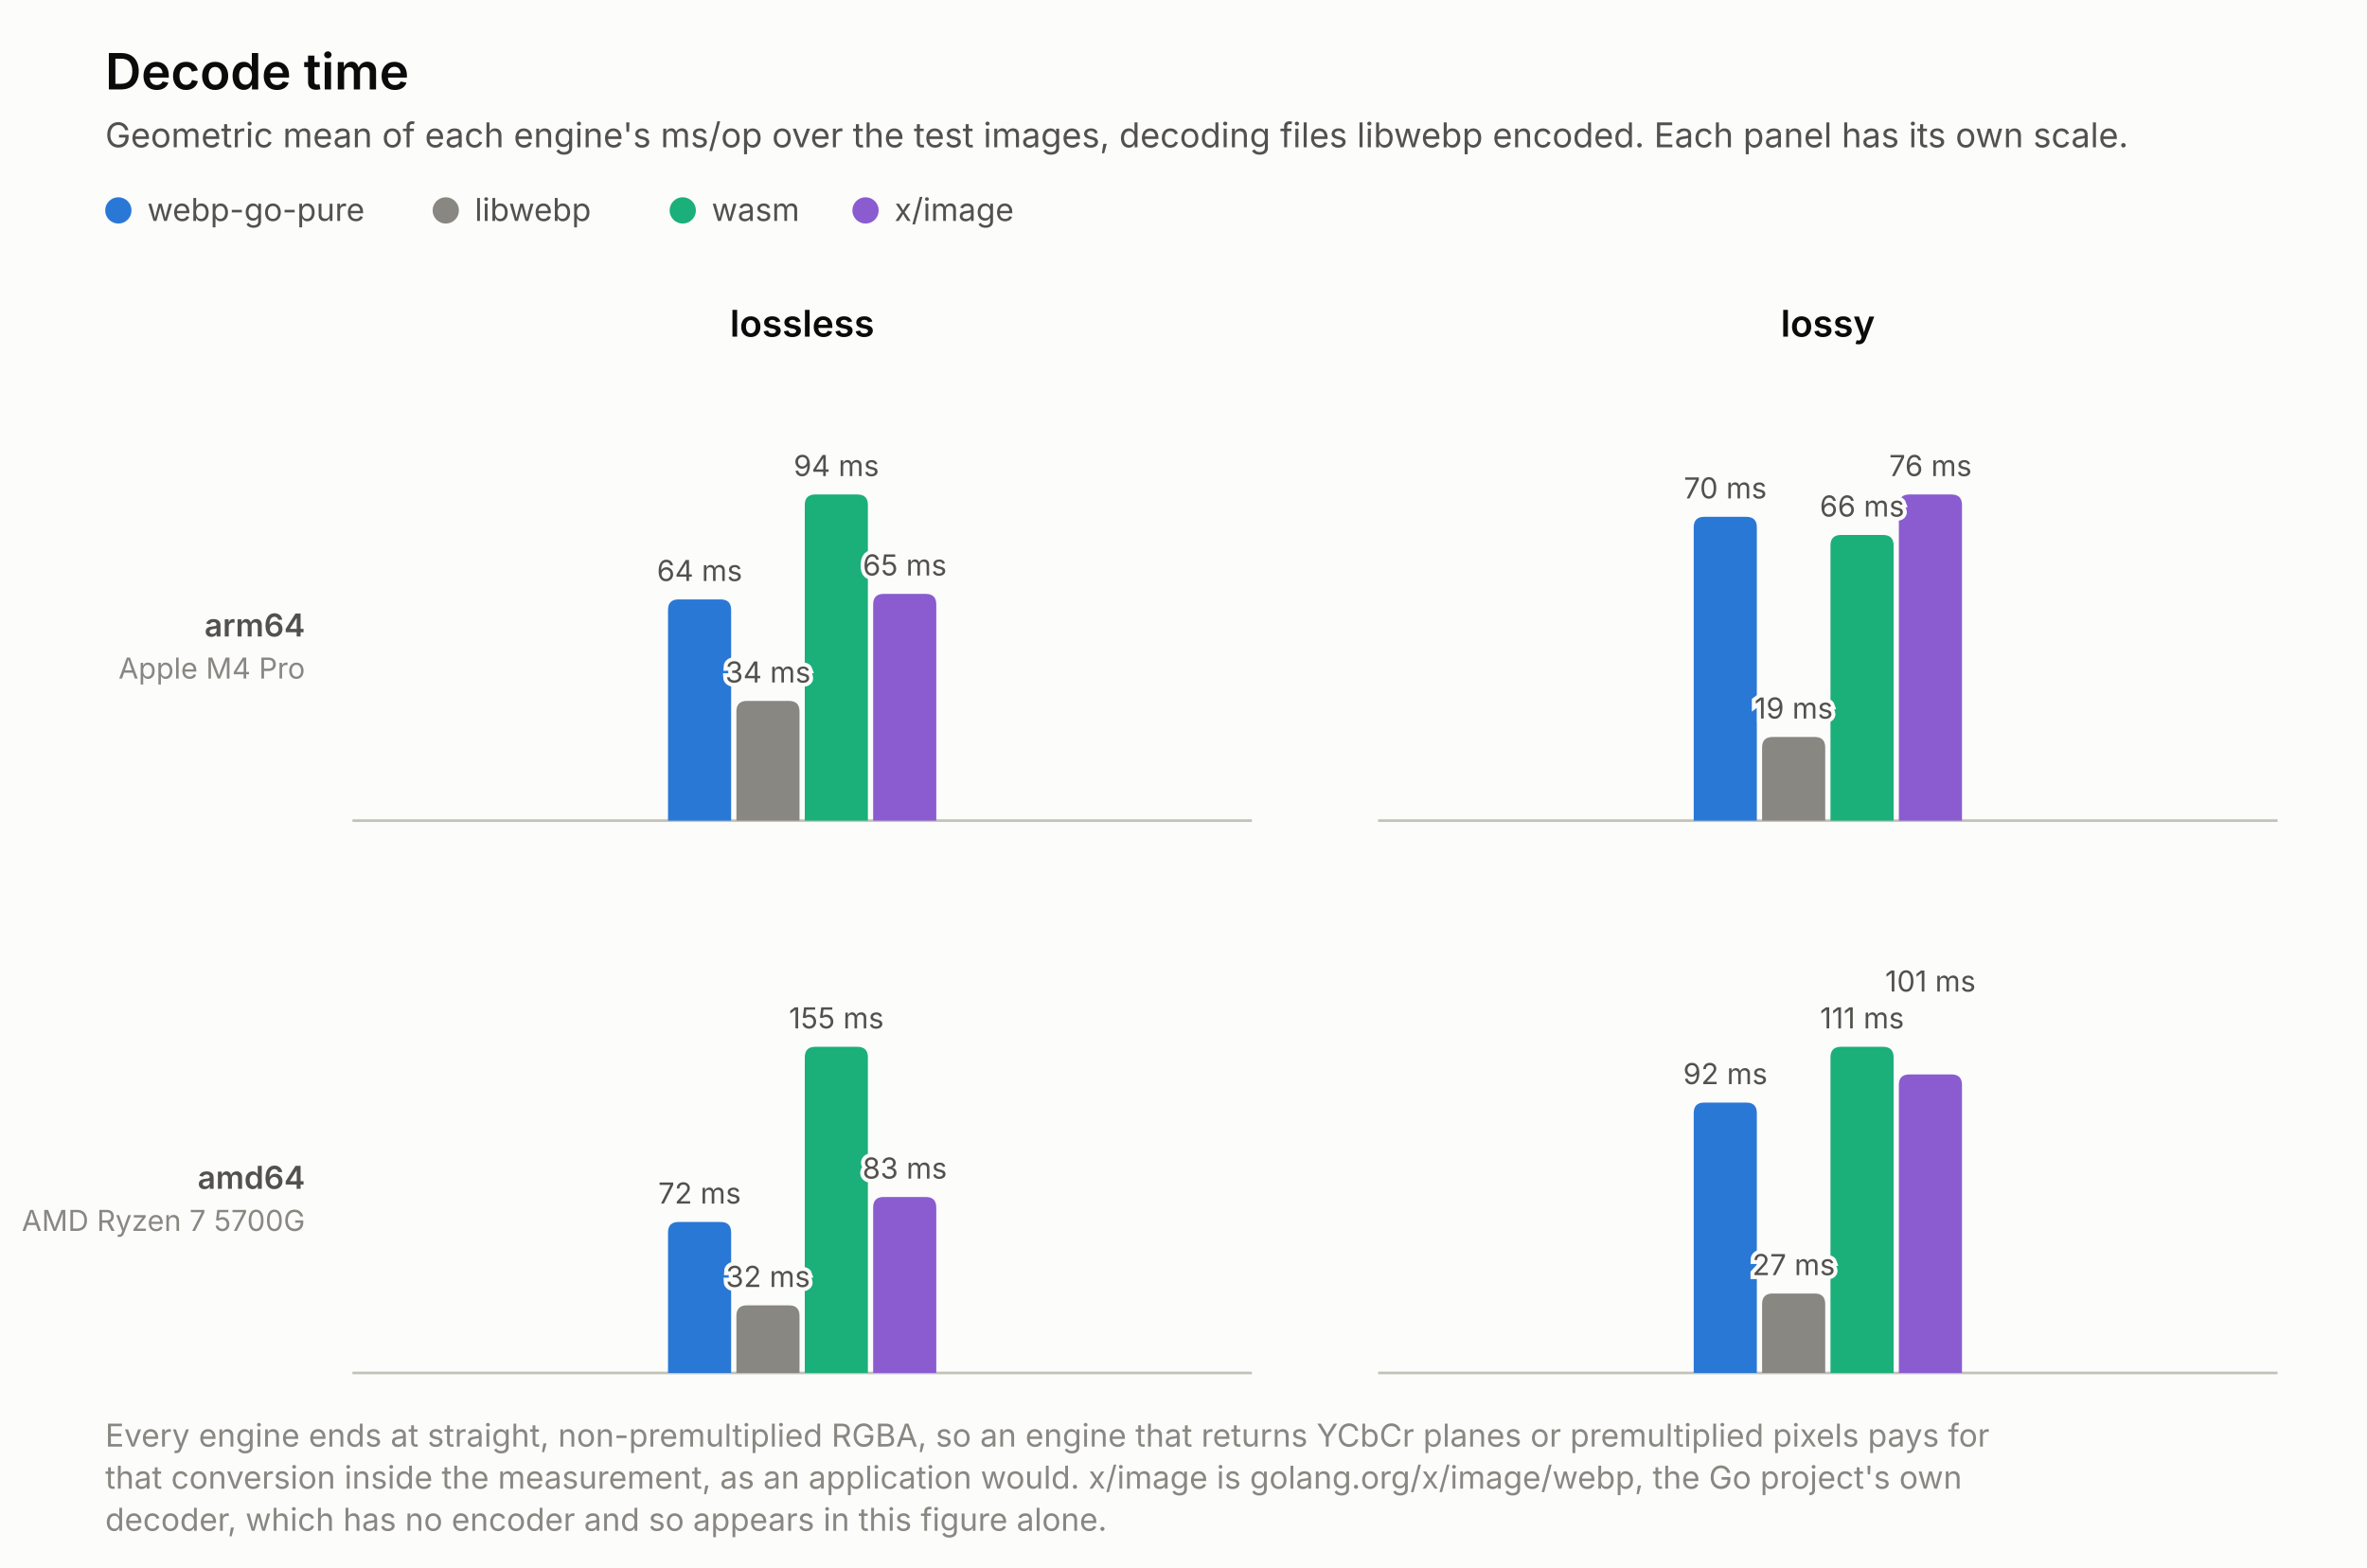
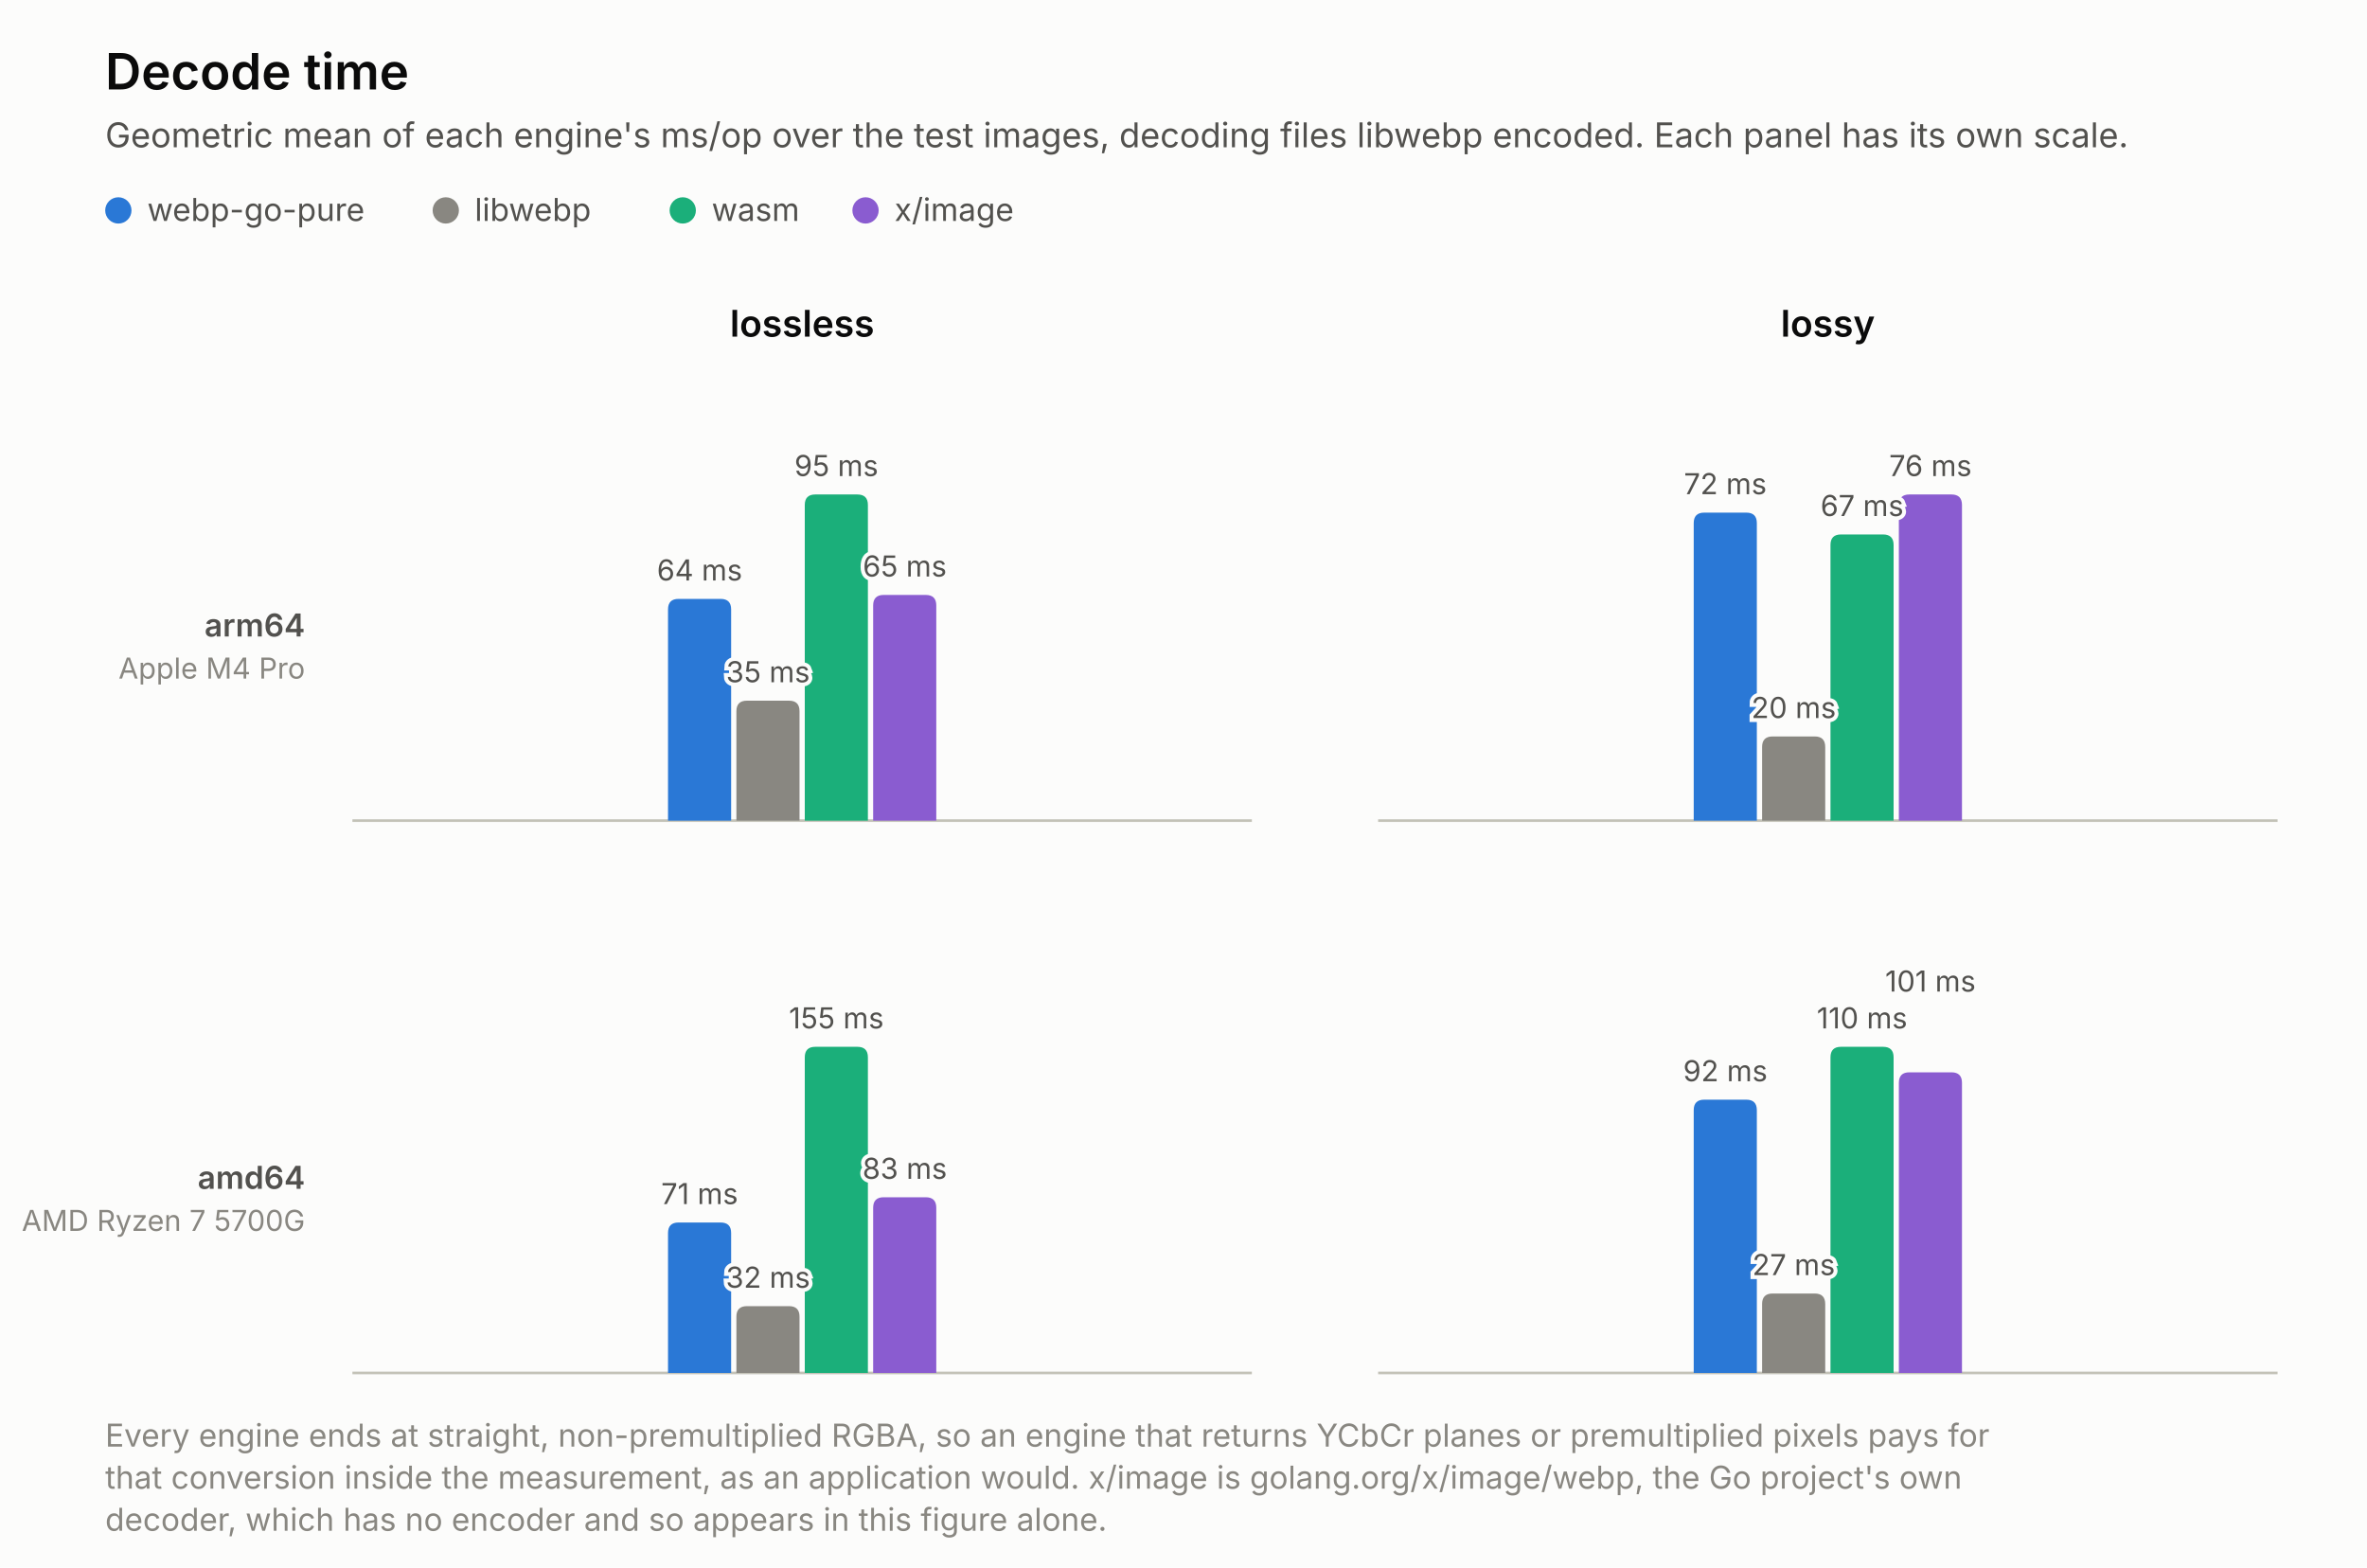
<svg xmlns="http://www.w3.org/2000/svg" width="900" height="596" viewBox="0 0 900 596" role="img">
  <rect width="900" height="596" fill="#fcfcfb" />
  <text x="40.0" y="34.0" font-family="system-ui, -apple-system, &quot;Segoe UI&quot;, sans-serif" font-size="19" fill="#0b0b0b" text-anchor="start" font-weight="600">Decode time</text>
  <text x="40.0" y="56.0" font-family="system-ui, -apple-system, &quot;Segoe UI&quot;, sans-serif" font-size="13" fill="#52514e" text-anchor="start">Geometric mean of each engine's ms/op over the test images, decoding files libwebp encoded. Each panel has its own scale.</text>
  <circle cx="45.0" cy="80.0" r="5.0" fill="#2a78d6" />
  <text x="56.0" y="84.0" font-family="system-ui, -apple-system, &quot;Segoe UI&quot;, sans-serif" font-size="12" fill="#52514e" text-anchor="start">webp-go-pure</text>
  <circle cx="169.5" cy="80.0" r="5.0" fill="#898781" />
  <text x="180.5" y="84.0" font-family="system-ui, -apple-system, &quot;Segoe UI&quot;, sans-serif" font-size="12" fill="#52514e" text-anchor="start">libwebp</text>
  <circle cx="259.6" cy="80.0" r="5.0" fill="#1baf7a" />
  <text x="270.6" y="84.0" font-family="system-ui, -apple-system, &quot;Segoe UI&quot;, sans-serif" font-size="12" fill="#52514e" text-anchor="start">wasm</text>
  <circle cx="329.1" cy="80.0" r="5.0" fill="#8a5cd0" />
  <text x="340.1" y="84.0" font-family="system-ui, -apple-system, &quot;Segoe UI&quot;, sans-serif" font-size="12" fill="#52514e" text-anchor="start">x/image</text>
  <text x="305.0" y="128.0" font-family="system-ui, -apple-system, &quot;Segoe UI&quot;, sans-serif" font-size="14" fill="#0b0b0b" text-anchor="middle" font-weight="600">lossless</text>
  <text x="695.0" y="128.0" font-family="system-ui, -apple-system, &quot;Segoe UI&quot;, sans-serif" font-size="14" fill="#0b0b0b" text-anchor="middle" font-weight="600">lossy</text>
  <text x="116.0" y="242.0" font-family="system-ui, -apple-system, &quot;Segoe UI&quot;, sans-serif" font-size="12" fill="#52514e" text-anchor="end" font-weight="600">arm64</text>
  <text x="116.0" y="258.0" font-family="system-ui, -apple-system, &quot;Segoe UI&quot;, sans-serif" font-size="11" fill="#898781" text-anchor="end">Apple M4 Pro</text>
  <line x1="134.0" y1="312.0" x2="476.0" y2="312.0" stroke="#c3c2b7" stroke-width="1.0" />
-   <path d="M 254.0 312.0 L 254.0 231.9 Q 254.0 227.9 258.0 227.9 L 274.0 227.9 Q 278.0 227.9 278.0 231.9 L 278.0 312.0 Z" fill="#2a78d6" />
-   <path d="M 280.0 312.0 L 280.0 270.5 Q 280.0 266.5 284.0 266.5 L 300.0 266.5 Q 304.0 266.5 304.0 270.5 L 304.0 312.0 Z" fill="#898781" />
+   <path d="M 254.0 312.0 L 254.0 231.7 Q 254.0 227.7 258.0 227.7 L 274.0 227.7 Q 278.0 227.7 278.0 231.7 L 278.0 312.0 Z" fill="#2a78d6" />
+   <path d="M 280.0 312.0 L 280.0 270.4 Q 280.0 266.4 284.0 266.4 L 300.0 266.4 Q 304.0 266.4 304.0 270.4 L 304.0 312.0 Z" fill="#898781" />
  <path d="M 306.0 312.0 L 306.0 192.0 Q 306.0 188.0 310.0 188.0 L 326.0 188.0 Q 330.0 188.0 330.0 192.0 L 330.0 312.0 Z" fill="#1baf7a" />
-   <path d="M 332.0 312.0 L 332.0 229.8 Q 332.0 225.8 336.0 225.8 L 352.0 225.8 Q 356.0 225.8 356.0 229.8 L 356.0 312.0 Z" fill="#8a5cd0" />
-   <text x="266.0" y="220.9" font-family="system-ui, -apple-system, &quot;Segoe UI&quot;, sans-serif" font-size="11" fill="#52514e" text-anchor="middle" stroke="#fcfcfb" stroke-width="3" paint-order="stroke" style="font-variant-numeric:tabular-nums">64 ms</text>
-   <text x="292.0" y="259.5" font-family="system-ui, -apple-system, &quot;Segoe UI&quot;, sans-serif" font-size="11" fill="#52514e" text-anchor="middle" stroke="#fcfcfb" stroke-width="3" paint-order="stroke" style="font-variant-numeric:tabular-nums">34 ms</text>
-   <text x="318.0" y="181.0" font-family="system-ui, -apple-system, &quot;Segoe UI&quot;, sans-serif" font-size="11" fill="#52514e" text-anchor="middle" stroke="#fcfcfb" stroke-width="3" paint-order="stroke" style="font-variant-numeric:tabular-nums">94 ms</text>
-   <text x="344.0" y="218.8" font-family="system-ui, -apple-system, &quot;Segoe UI&quot;, sans-serif" font-size="11" fill="#52514e" text-anchor="middle" stroke="#fcfcfb" stroke-width="3" paint-order="stroke" style="font-variant-numeric:tabular-nums">65 ms</text>
+   <path d="M 332.0 312.0 L 332.0 230.2 Q 332.0 226.2 336.0 226.2 L 352.0 226.2 Q 356.0 226.2 356.0 230.2 L 356.0 312.0 Z" fill="#8a5cd0" />
+   <text x="266.0" y="220.7" font-family="system-ui, -apple-system, &quot;Segoe UI&quot;, sans-serif" font-size="11" fill="#52514e" text-anchor="middle" stroke="#fcfcfb" stroke-width="3" paint-order="stroke" style="font-variant-numeric:tabular-nums">64 ms</text>
+   <text x="292.0" y="259.4" font-family="system-ui, -apple-system, &quot;Segoe UI&quot;, sans-serif" font-size="11" fill="#52514e" text-anchor="middle" stroke="#fcfcfb" stroke-width="3" paint-order="stroke" style="font-variant-numeric:tabular-nums">35 ms</text>
+   <text x="318.0" y="181.0" font-family="system-ui, -apple-system, &quot;Segoe UI&quot;, sans-serif" font-size="11" fill="#52514e" text-anchor="middle" stroke="#fcfcfb" stroke-width="3" paint-order="stroke" style="font-variant-numeric:tabular-nums">95 ms</text>
+   <text x="344.0" y="219.2" font-family="system-ui, -apple-system, &quot;Segoe UI&quot;, sans-serif" font-size="11" fill="#52514e" text-anchor="middle" stroke="#fcfcfb" stroke-width="3" paint-order="stroke" style="font-variant-numeric:tabular-nums">65 ms</text>
  <line x1="524.0" y1="312.0" x2="866.0" y2="312.0" stroke="#c3c2b7" stroke-width="1.0" />
-   <path d="M 644.0 312.0 L 644.0 200.5 Q 644.0 196.5 648.0 196.5 L 664.0 196.5 Q 668.0 196.5 668.0 200.5 L 668.0 312.0 Z" fill="#2a78d6" />
-   <path d="M 670.0 312.0 L 670.0 284.2 Q 670.0 280.2 674.0 280.2 L 690.0 280.2 Q 694.0 280.2 694.0 284.2 L 694.0 312.0 Z" fill="#898781" />
-   <path d="M 696.0 312.0 L 696.0 207.4 Q 696.0 203.4 700.0 203.4 L 716.0 203.4 Q 720.0 203.4 720.0 207.4 L 720.0 312.0 Z" fill="#1baf7a" />
+   <path d="M 644.0 312.0 L 644.0 198.9 Q 644.0 194.9 648.0 194.9 L 664.0 194.9 Q 668.0 194.9 668.0 198.9 L 668.0 312.0 Z" fill="#2a78d6" />
+   <path d="M 670.0 312.0 L 670.0 284.0 Q 670.0 280.0 674.0 280.0 L 690.0 280.0 Q 694.0 280.0 694.0 284.0 L 694.0 312.0 Z" fill="#898781" />
+   <path d="M 696.0 312.0 L 696.0 207.2 Q 696.0 203.2 700.0 203.2 L 716.0 203.2 Q 720.0 203.2 720.0 207.2 L 720.0 312.0 Z" fill="#1baf7a" />
  <path d="M 722.0 312.0 L 722.0 192.0 Q 722.0 188.0 726.0 188.0 L 742.0 188.0 Q 746.0 188.0 746.0 192.0 L 746.0 312.0 Z" fill="#8a5cd0" />
-   <text x="656.0" y="189.5" font-family="system-ui, -apple-system, &quot;Segoe UI&quot;, sans-serif" font-size="11" fill="#52514e" text-anchor="middle" stroke="#fcfcfb" stroke-width="3" paint-order="stroke" style="font-variant-numeric:tabular-nums">70 ms</text>
-   <text x="682.0" y="273.2" font-family="system-ui, -apple-system, &quot;Segoe UI&quot;, sans-serif" font-size="11" fill="#52514e" text-anchor="middle" stroke="#fcfcfb" stroke-width="3" paint-order="stroke" style="font-variant-numeric:tabular-nums">19 ms</text>
-   <text x="708.0" y="196.4" font-family="system-ui, -apple-system, &quot;Segoe UI&quot;, sans-serif" font-size="11" fill="#52514e" text-anchor="middle" stroke="#fcfcfb" stroke-width="3" paint-order="stroke" style="font-variant-numeric:tabular-nums">66 ms</text>
+   <text x="656.0" y="187.9" font-family="system-ui, -apple-system, &quot;Segoe UI&quot;, sans-serif" font-size="11" fill="#52514e" text-anchor="middle" stroke="#fcfcfb" stroke-width="3" paint-order="stroke" style="font-variant-numeric:tabular-nums">72 ms</text>
+   <text x="682.0" y="273.0" font-family="system-ui, -apple-system, &quot;Segoe UI&quot;, sans-serif" font-size="11" fill="#52514e" text-anchor="middle" stroke="#fcfcfb" stroke-width="3" paint-order="stroke" style="font-variant-numeric:tabular-nums">20 ms</text>
+   <text x="708.0" y="196.2" font-family="system-ui, -apple-system, &quot;Segoe UI&quot;, sans-serif" font-size="11" fill="#52514e" text-anchor="middle" stroke="#fcfcfb" stroke-width="3" paint-order="stroke" style="font-variant-numeric:tabular-nums">67 ms</text>
  <text x="734.0" y="181.0" font-family="system-ui, -apple-system, &quot;Segoe UI&quot;, sans-serif" font-size="11" fill="#52514e" text-anchor="middle" stroke="#fcfcfb" stroke-width="3" paint-order="stroke" style="font-variant-numeric:tabular-nums">76 ms</text>
  <text x="116.0" y="452.0" font-family="system-ui, -apple-system, &quot;Segoe UI&quot;, sans-serif" font-size="12" fill="#52514e" text-anchor="end" font-weight="600">amd64</text>
  <text x="116.0" y="468.0" font-family="system-ui, -apple-system, &quot;Segoe UI&quot;, sans-serif" font-size="11" fill="#898781" text-anchor="end">AMD Ryzen 7 5700G</text>
  <line x1="134.0" y1="522.0" x2="476.0" y2="522.0" stroke="#c3c2b7" stroke-width="1.0" />
-   <path d="M 254.0 522.0 L 254.0 468.6 Q 254.0 464.6 258.0 464.6 L 274.0 464.6 Q 278.0 464.6 278.0 468.6 L 278.0 522.0 Z" fill="#2a78d6" />
-   <path d="M 280.0 522.0 L 280.0 500.3 Q 280.0 496.3 284.0 496.3 L 300.0 496.3 Q 304.0 496.3 304.0 500.3 L 304.0 522.0 Z" fill="#898781" />
+   <path d="M 254.0 522.0 L 254.0 468.8 Q 254.0 464.8 258.0 464.8 L 274.0 464.8 Q 278.0 464.8 278.0 468.8 L 278.0 522.0 Z" fill="#2a78d6" />
+   <path d="M 280.0 522.0 L 280.0 500.6 Q 280.0 496.6 284.0 496.6 L 300.0 496.6 Q 304.0 496.6 304.0 500.6 L 304.0 522.0 Z" fill="#898781" />
  <path d="M 306.0 522.0 L 306.0 402.0 Q 306.0 398.0 310.0 398.0 L 326.0 398.0 Q 330.0 398.0 330.0 402.0 L 330.0 522.0 Z" fill="#1baf7a" />
-   <path d="M 332.0 522.0 L 332.0 459.1 Q 332.0 455.1 336.0 455.1 L 352.0 455.1 Q 356.0 455.1 356.0 459.1 L 356.0 522.0 Z" fill="#8a5cd0" />
-   <text x="266.0" y="457.6" font-family="system-ui, -apple-system, &quot;Segoe UI&quot;, sans-serif" font-size="11" fill="#52514e" text-anchor="middle" stroke="#fcfcfb" stroke-width="3" paint-order="stroke" style="font-variant-numeric:tabular-nums">72 ms</text>
-   <text x="292.0" y="489.3" font-family="system-ui, -apple-system, &quot;Segoe UI&quot;, sans-serif" font-size="11" fill="#52514e" text-anchor="middle" stroke="#fcfcfb" stroke-width="3" paint-order="stroke" style="font-variant-numeric:tabular-nums">32 ms</text>
+   <path d="M 332.0 522.0 L 332.0 459.2 Q 332.0 455.2 336.0 455.2 L 352.0 455.2 Q 356.0 455.2 356.0 459.2 L 356.0 522.0 Z" fill="#8a5cd0" />
+   <text x="266.0" y="457.8" font-family="system-ui, -apple-system, &quot;Segoe UI&quot;, sans-serif" font-size="11" fill="#52514e" text-anchor="middle" stroke="#fcfcfb" stroke-width="3" paint-order="stroke" style="font-variant-numeric:tabular-nums">71 ms</text>
+   <text x="292.0" y="489.6" font-family="system-ui, -apple-system, &quot;Segoe UI&quot;, sans-serif" font-size="11" fill="#52514e" text-anchor="middle" stroke="#fcfcfb" stroke-width="3" paint-order="stroke" style="font-variant-numeric:tabular-nums">32 ms</text>
  <text x="318.0" y="391.0" font-family="system-ui, -apple-system, &quot;Segoe UI&quot;, sans-serif" font-size="11" fill="#52514e" text-anchor="middle" stroke="#fcfcfb" stroke-width="3" paint-order="stroke" style="font-variant-numeric:tabular-nums">155 ms</text>
-   <text x="344.0" y="448.1" font-family="system-ui, -apple-system, &quot;Segoe UI&quot;, sans-serif" font-size="11" fill="#52514e" text-anchor="middle" stroke="#fcfcfb" stroke-width="3" paint-order="stroke" style="font-variant-numeric:tabular-nums">83 ms</text>
+   <text x="344.0" y="448.2" font-family="system-ui, -apple-system, &quot;Segoe UI&quot;, sans-serif" font-size="11" fill="#52514e" text-anchor="middle" stroke="#fcfcfb" stroke-width="3" paint-order="stroke" style="font-variant-numeric:tabular-nums">83 ms</text>
  <line x1="524.0" y1="522.0" x2="866.0" y2="522.0" stroke="#c3c2b7" stroke-width="1.0" />
-   <path d="M 644.0 522.0 L 644.0 423.2 Q 644.0 419.2 648.0 419.2 L 664.0 419.2 Q 668.0 419.2 668.0 423.2 L 668.0 522.0 Z" fill="#2a78d6" />
+   <path d="M 644.0 522.0 L 644.0 422.1 Q 644.0 418.1 648.0 418.1 L 664.0 418.1 Q 668.0 418.1 668.0 422.1 L 668.0 522.0 Z" fill="#2a78d6" />
  <path d="M 670.0 522.0 L 670.0 495.8 Q 670.0 491.8 674.0 491.8 L 690.0 491.8 Q 694.0 491.8 694.0 495.8 L 694.0 522.0 Z" fill="#898781" />
  <path d="M 696.0 522.0 L 696.0 402.0 Q 696.0 398.0 700.0 398.0 L 716.0 398.0 Q 720.0 398.0 720.0 402.0 L 720.0 522.0 Z" fill="#1baf7a" />
-   <path d="M 722.0 522.0 L 722.0 412.5 Q 722.0 408.5 726.0 408.5 L 742.0 408.5 Q 746.0 408.5 746.0 412.5 L 746.0 522.0 Z" fill="#8a5cd0" />
-   <text x="656.0" y="412.2" font-family="system-ui, -apple-system, &quot;Segoe UI&quot;, sans-serif" font-size="11" fill="#52514e" text-anchor="middle" stroke="#fcfcfb" stroke-width="3" paint-order="stroke" style="font-variant-numeric:tabular-nums">92 ms</text>
+   <path d="M 722.0 522.0 L 722.0 411.7 Q 722.0 407.7 726.0 407.7 L 742.0 407.7 Q 746.0 407.7 746.0 411.7 L 746.0 522.0 Z" fill="#8a5cd0" />
+   <text x="656.0" y="411.1" font-family="system-ui, -apple-system, &quot;Segoe UI&quot;, sans-serif" font-size="11" fill="#52514e" text-anchor="middle" stroke="#fcfcfb" stroke-width="3" paint-order="stroke" style="font-variant-numeric:tabular-nums">92 ms</text>
  <text x="682.0" y="484.8" font-family="system-ui, -apple-system, &quot;Segoe UI&quot;, sans-serif" font-size="11" fill="#52514e" text-anchor="middle" stroke="#fcfcfb" stroke-width="3" paint-order="stroke" style="font-variant-numeric:tabular-nums">27 ms</text>
-   <text x="708.0" y="391.0" font-family="system-ui, -apple-system, &quot;Segoe UI&quot;, sans-serif" font-size="11" fill="#52514e" text-anchor="middle" stroke="#fcfcfb" stroke-width="3" paint-order="stroke" style="font-variant-numeric:tabular-nums">111 ms</text>
+   <text x="708.0" y="391.0" font-family="system-ui, -apple-system, &quot;Segoe UI&quot;, sans-serif" font-size="11" fill="#52514e" text-anchor="middle" stroke="#fcfcfb" stroke-width="3" paint-order="stroke" style="font-variant-numeric:tabular-nums">110 ms</text>
  <text x="734.0" y="377.0" font-family="system-ui, -apple-system, &quot;Segoe UI&quot;, sans-serif" font-size="11" fill="#52514e" text-anchor="middle" stroke="#fcfcfb" stroke-width="3" paint-order="stroke" style="font-variant-numeric:tabular-nums">101 ms</text>
  <text x="40.0" y="550.0" font-family="system-ui, -apple-system, &quot;Segoe UI&quot;, sans-serif" font-size="12" fill="#898781" text-anchor="start">Every engine ends at straight, non-premultiplied RGBA, so an engine that returns YCbCr planes or premultiplied pixels pays for</text>
  <text x="40.0" y="566.0" font-family="system-ui, -apple-system, &quot;Segoe UI&quot;, sans-serif" font-size="12" fill="#898781" text-anchor="start">that conversion inside the measurement, as an application would. x/image is golang.org/x/image/webp, the Go project's own</text>
  <text x="40.0" y="582.0" font-family="system-ui, -apple-system, &quot;Segoe UI&quot;, sans-serif" font-size="12" fill="#898781" text-anchor="start">decoder, which has no encoder and so appears in this figure alone.</text>
</svg>
